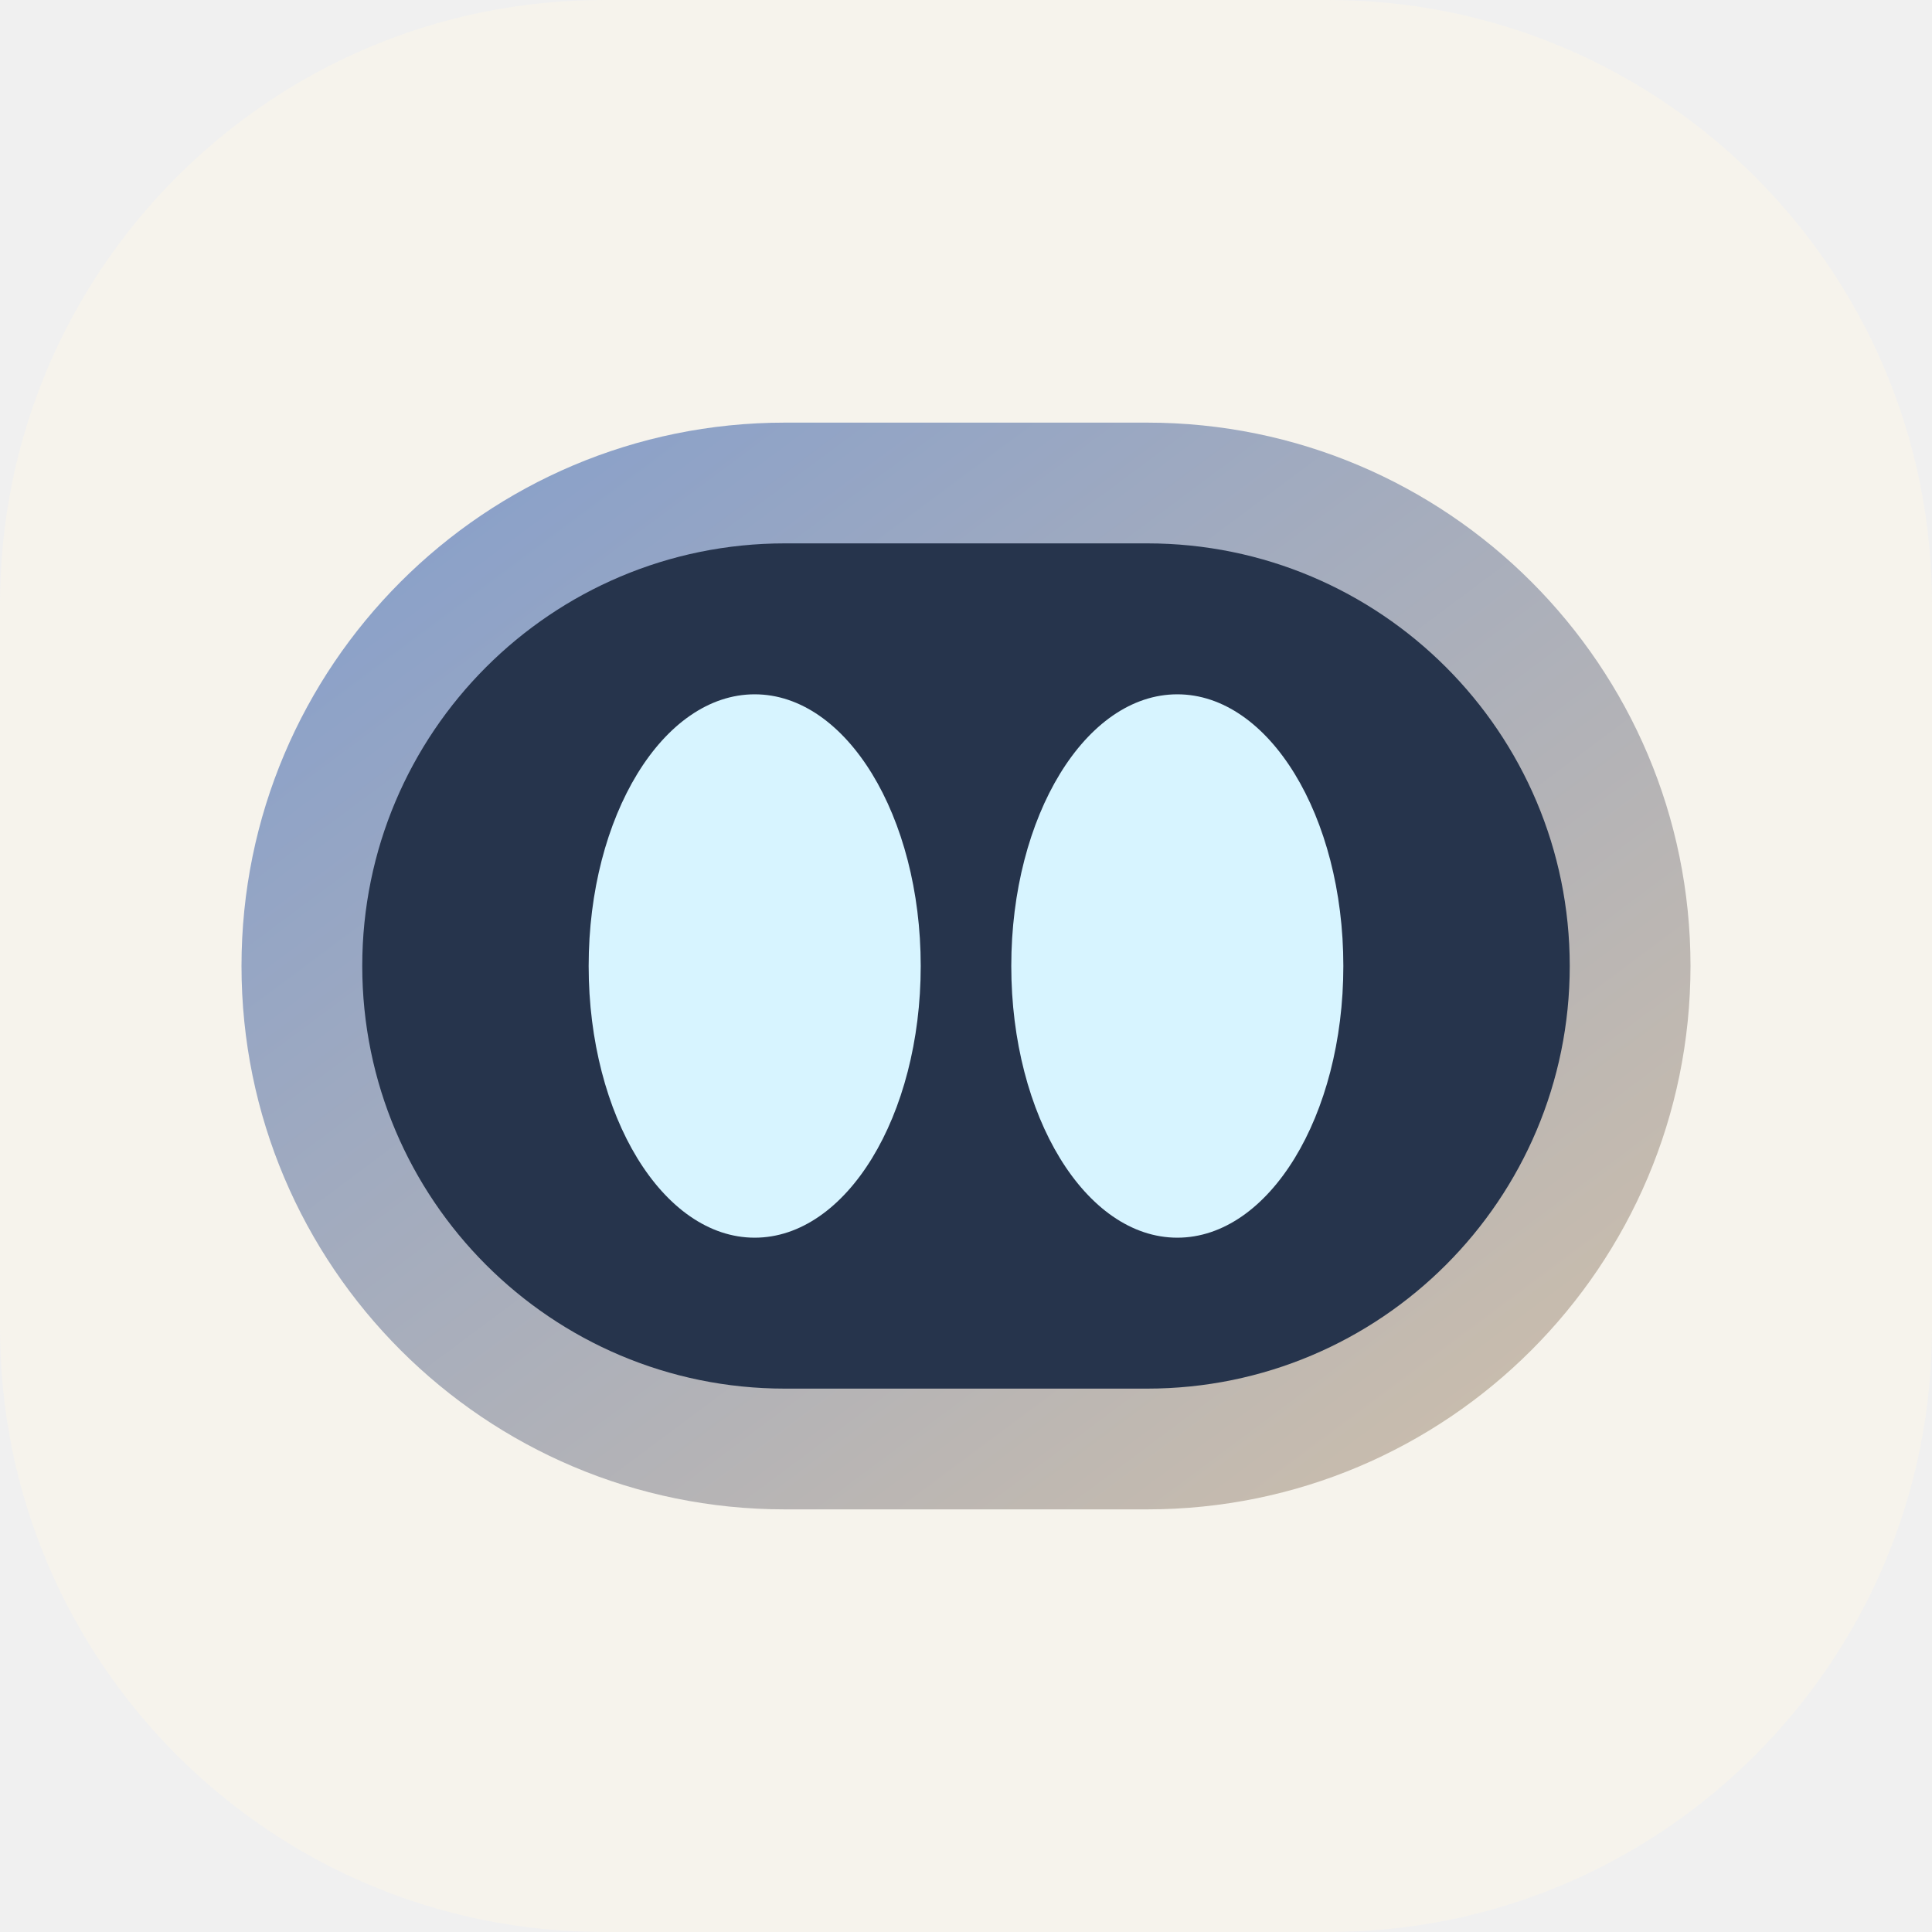
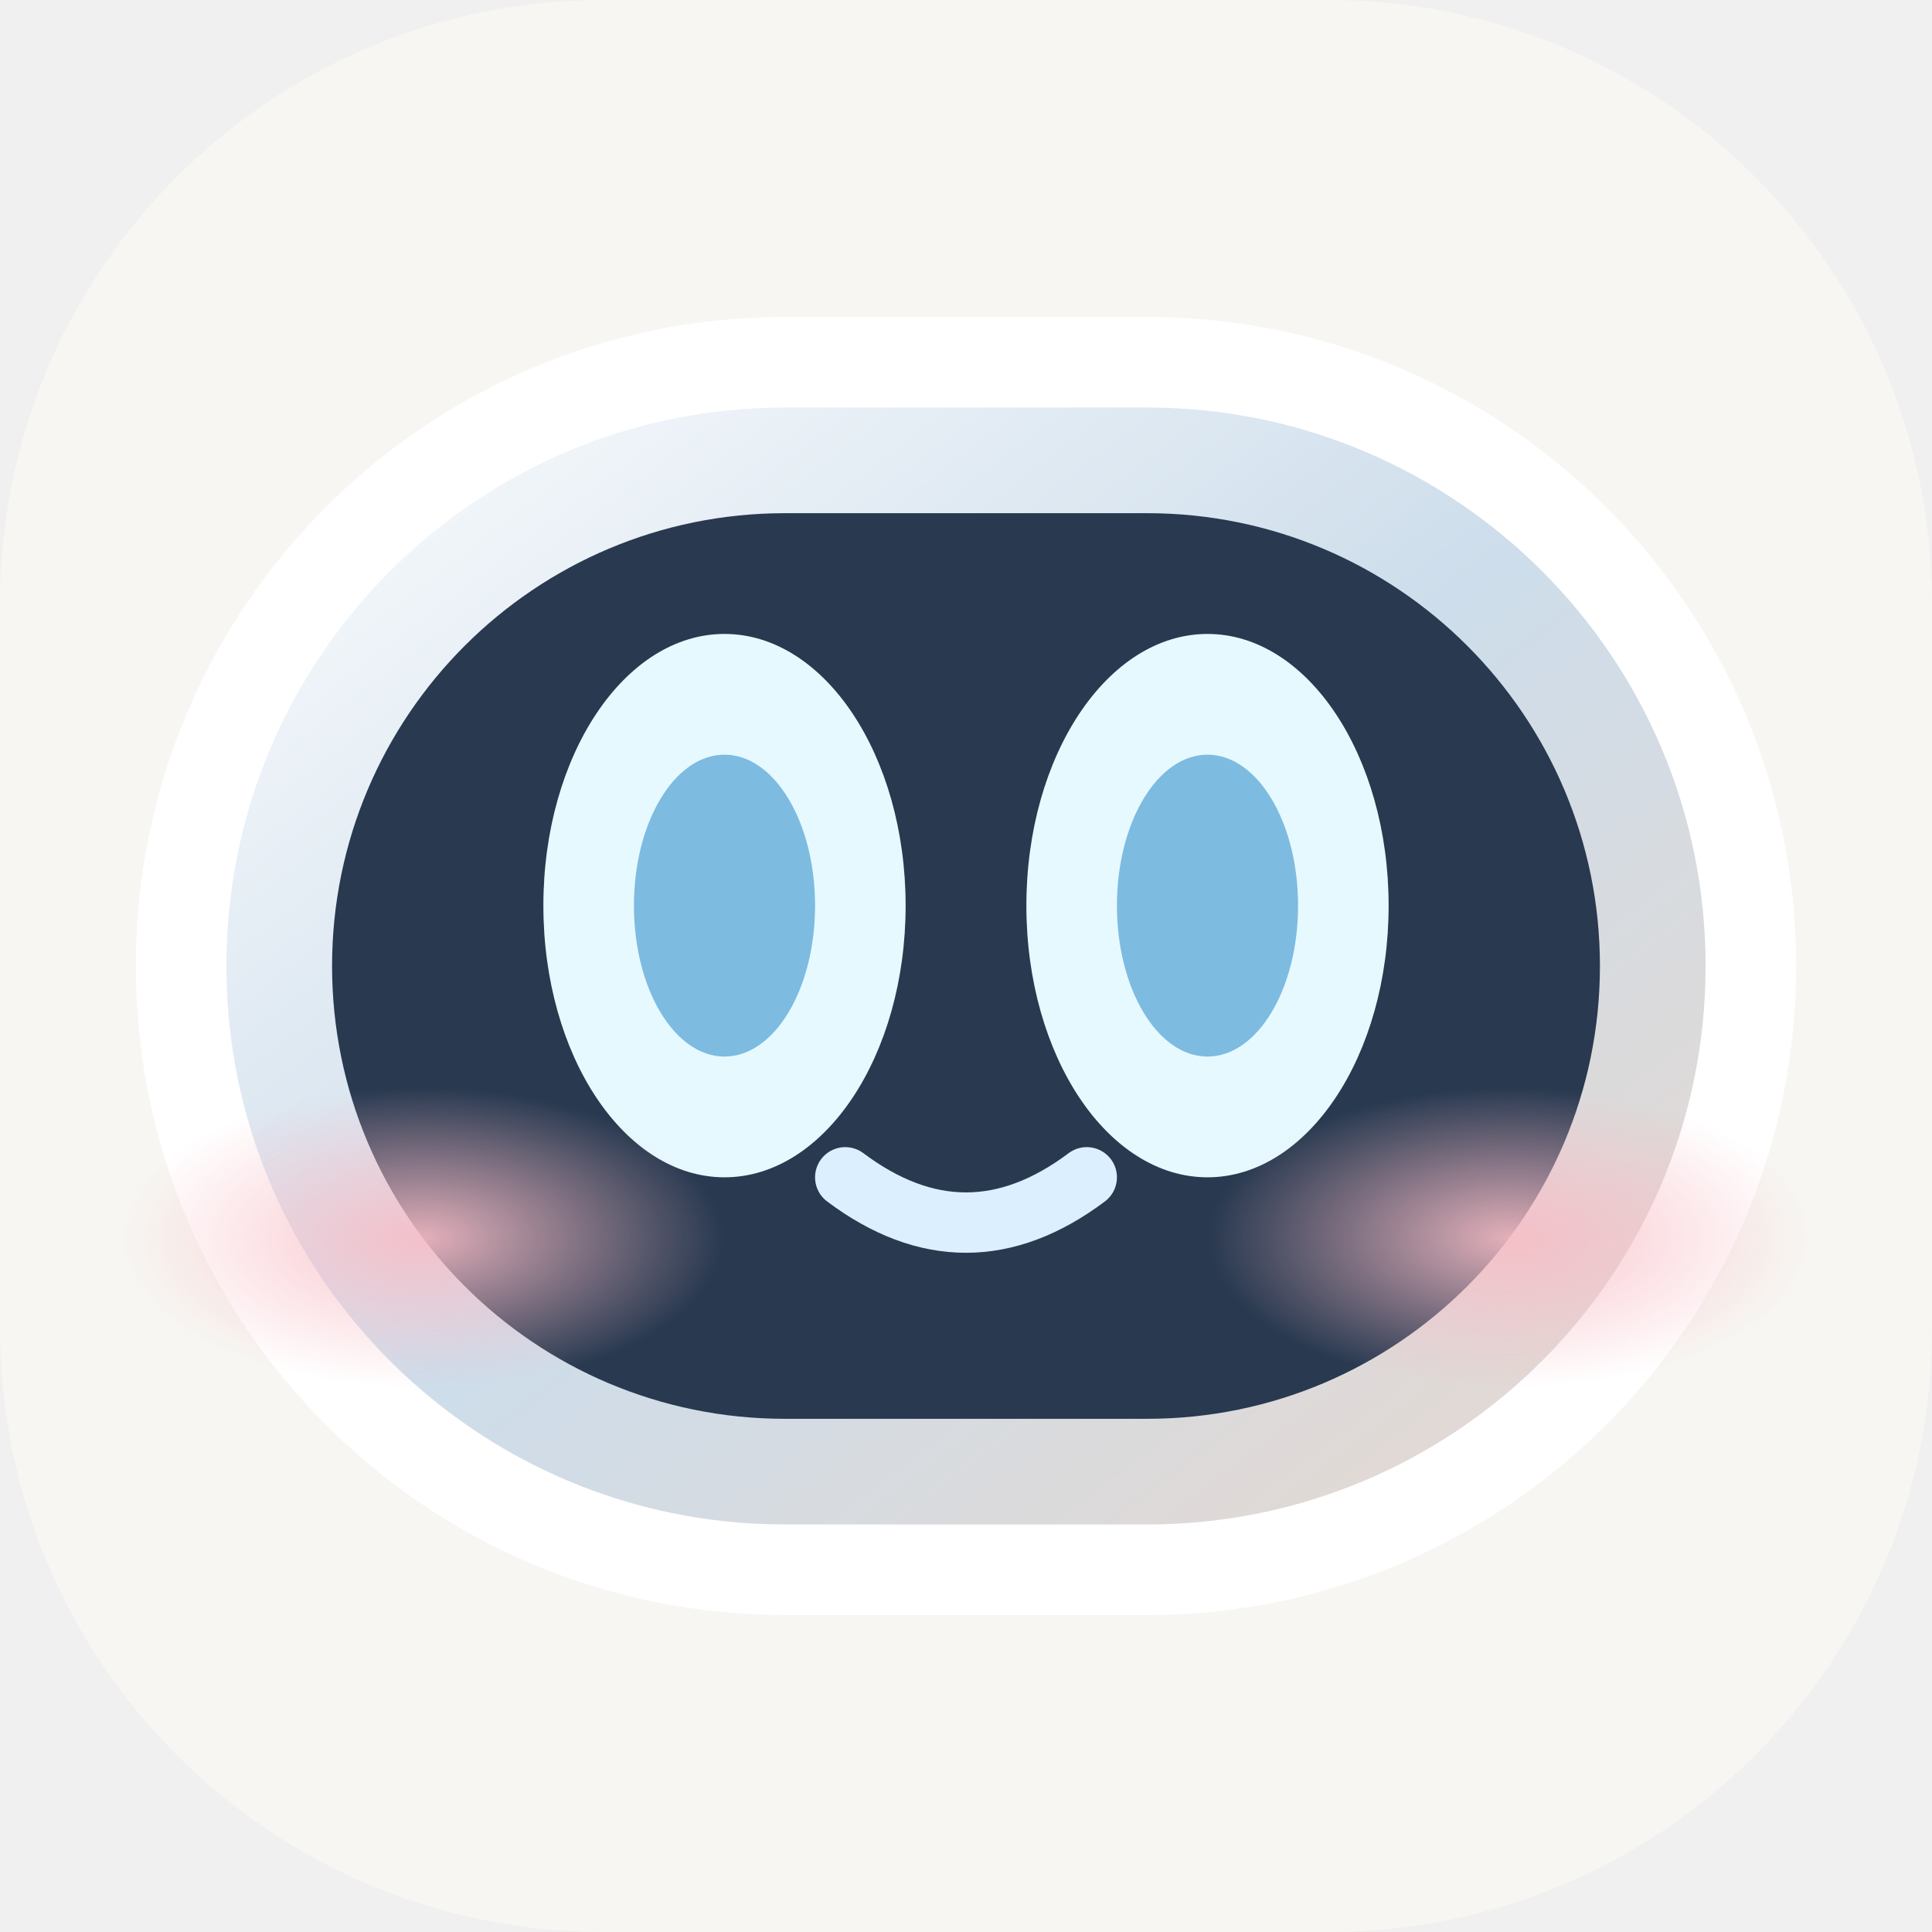
<svg xmlns="http://www.w3.org/2000/svg" viewBox="0 0 64 64">
  <defs>
    <linearGradient id="g" x1="0" x2="1" y1="0" y2="1">
-       <stop stop-color="#829dcd" />
-       <stop offset="1" stop-color="#d1c0a9" />
+       <stop stop-color="#ffffff" />
+       <stop offset=".5" stop-color="#cdddeb" />
+       <stop offset="1" stop-color="#e9d7cb" />
    </linearGradient>
+     <radialGradient id="blush">
+       <stop stop-color="#f8bdc6" stop-opacity=".9" />
+       <stop offset="1" stop-color="#f8bdc6" stop-opacity="0" />
+     </radialGradient>
  </defs>
-   <rect width="64" height="64" rx="20" fill="#f6f3ec" />
-   <rect x="8" y="14" width="48" height="36" rx="18" fill="url(#g)" />
-   <rect x="12" y="18" width="40" height="28" rx="14" fill="#26344c" />
-   <ellipse cx="25" cy="32" rx="5.5" ry="9" fill="#d7f4ff" />
-   <ellipse cx="39" cy="32" rx="5.5" ry="9" fill="#d7f4ff" />
+   <rect width="64" height="64" rx="20" fill="#f7f6f2" />
+   <rect x="6" y="12" width="52" height="40" rx="20" fill="url(#g)" stroke="#fff" stroke-width="3" />
+   <rect x="11" y="17" width="42" height="30" rx="15" fill="#283950" />
+   <ellipse cx="24" cy="30" rx="6" ry="9" fill="#e6f9ff" />
+   <ellipse cx="40" cy="30" rx="6" ry="9" fill="#e6f9ff" />
+   <ellipse cx="24" cy="30" rx="3" ry="5" fill="#7dbbe1" />
+   <ellipse cx="40" cy="30" rx="3" ry="5" fill="#7dbbe1" />
+   <ellipse cx="14" cy="41" rx="10" ry="5" fill="url(#blush)" />
+   <ellipse cx="50" cy="41" rx="10" ry="5" fill="url(#blush)" />
+   <path d="M28 39 Q32 42 36 39" fill="none" stroke="#dcefff" stroke-width="2" stroke-linecap="round" />
</svg>
